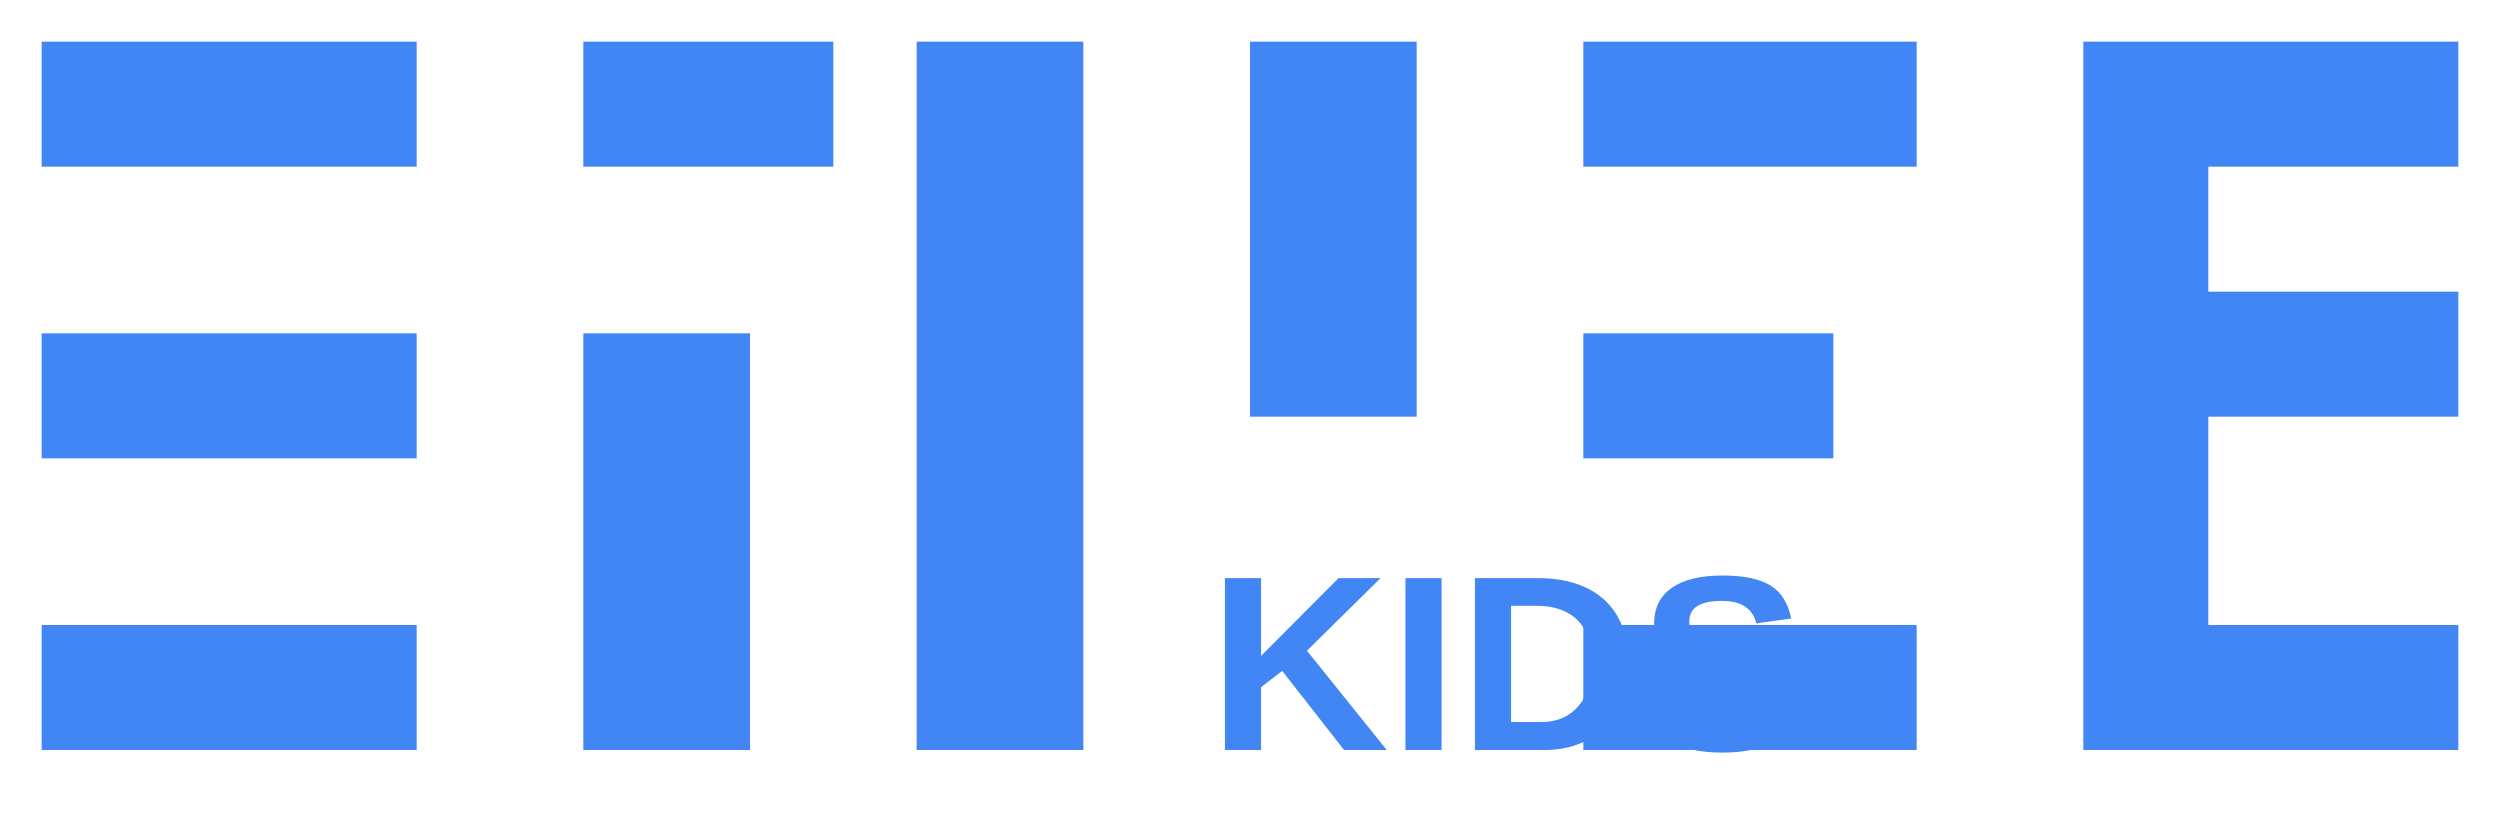
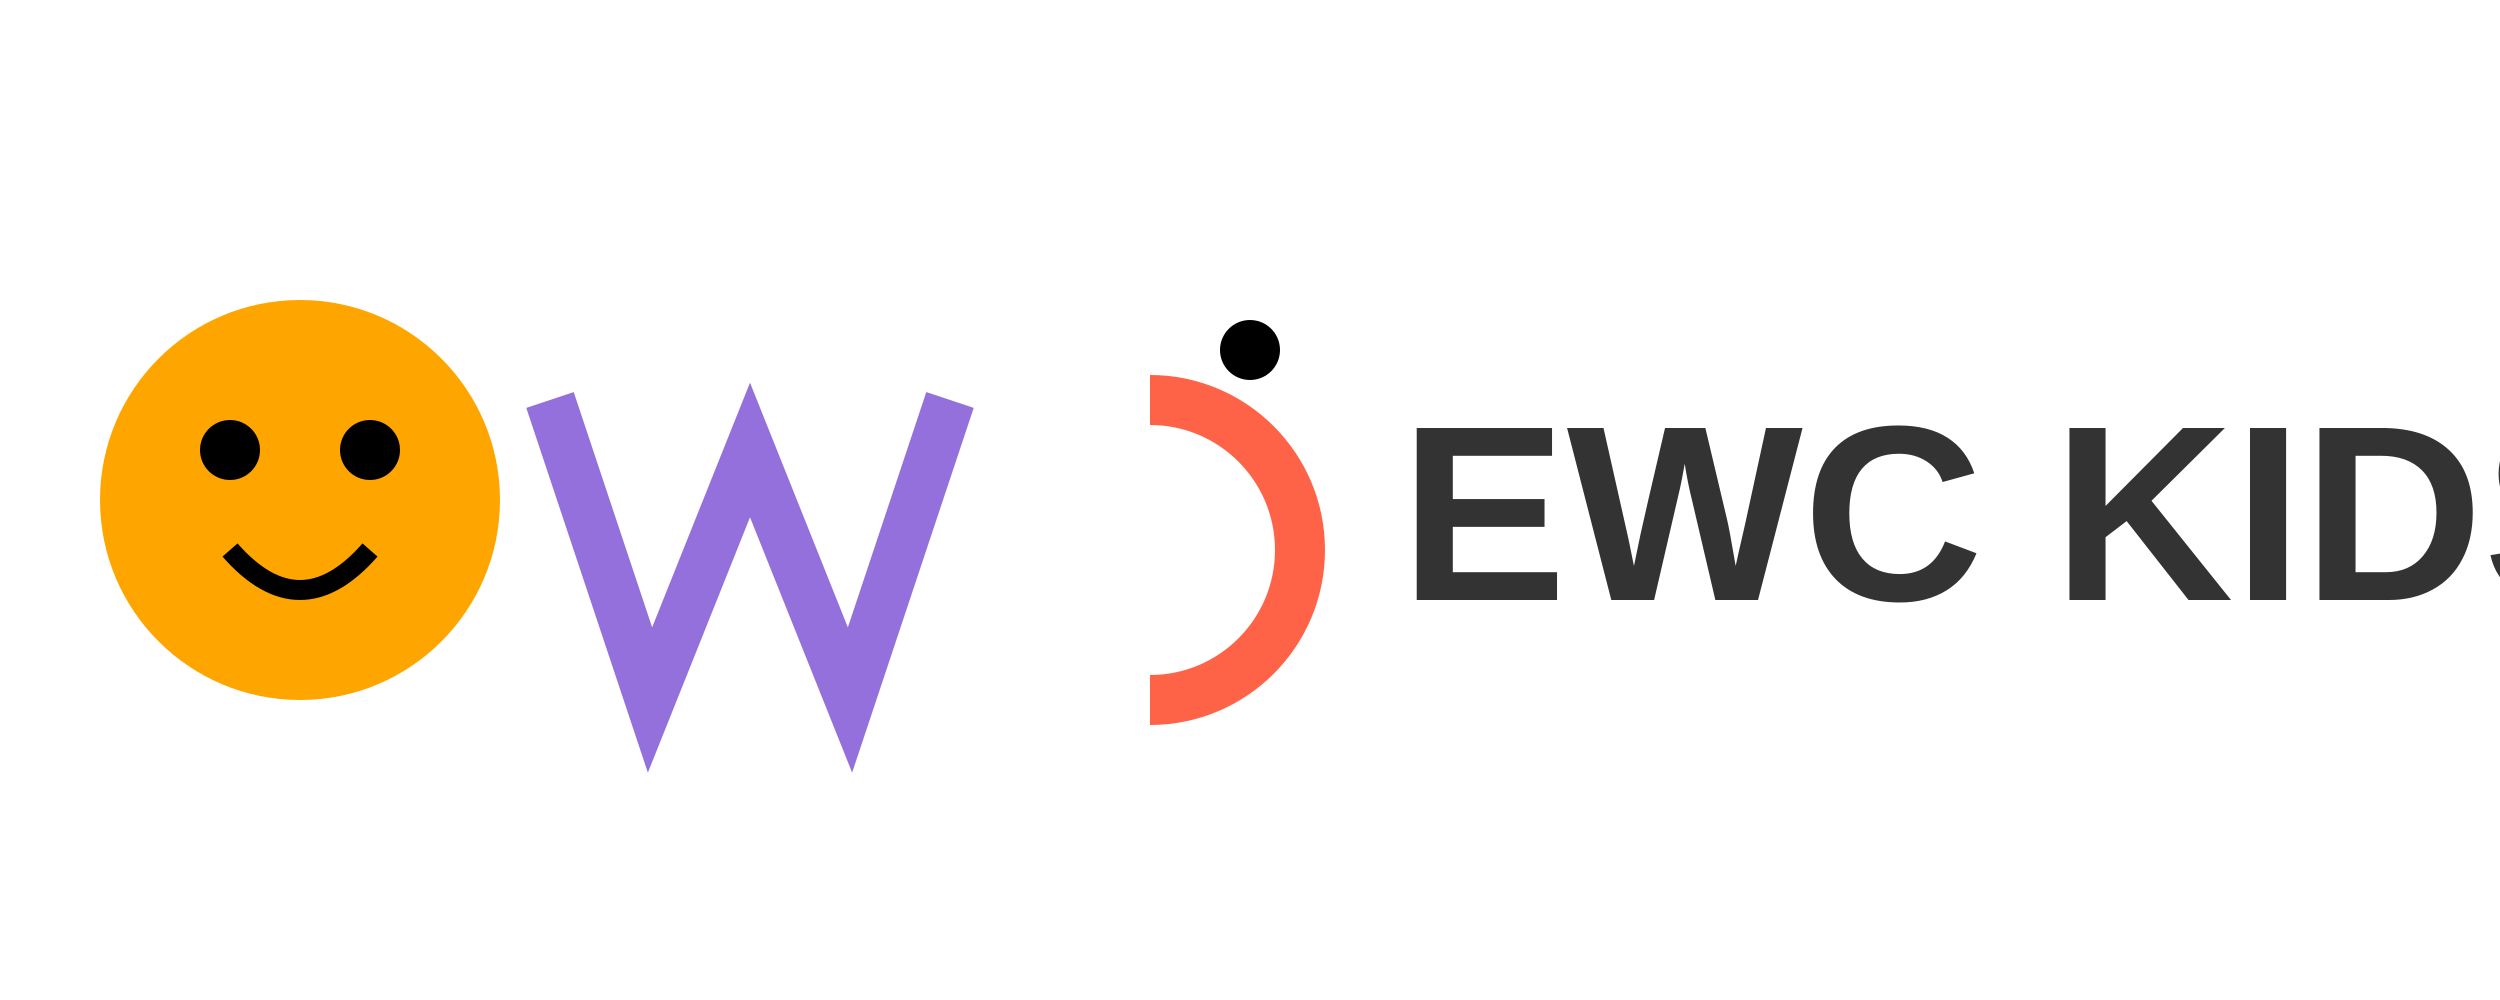
- <svg xmlns="http://www.w3.org/2000/svg" width="120" height="40" viewBox="0 0 120 40" fill="none">
-   <path d="M2 2H20V8H2V2Z" fill="#4285F4" />
-   <path d="M2 16H20V22H2V16Z" fill="#4285F4" />
-   <path d="M2 30H20V36H2V30Z" fill="#4285F4" />
-   <path d="M28 2H40V8H28V2Z" fill="#4285F4" />
-   <path d="M28 16H36V36H28V16Z" fill="#4285F4" />
-   <path d="M44 2H52V36H44V2Z" fill="#4285F4" />
-   <path d="M60 2H68V20H60V2Z" fill="#4285F4" />
-   <path d="M76 2H92V8H76V2Z" fill="#4285F4" />
-   <path d="M76 16H88V22H76V16Z" fill="#4285F4" />
-   <path d="M76 30H92V36H76V30Z" fill="#4285F4" />
-   <path d="M100 2H118V8H106V14H118V20H106V30H118V36H100V2Z" fill="#4285F4" />
-   <text x="58" y="36" fill="#4285F4" font-family="Arial, sans-serif" font-size="12" font-weight="bold">KIDS</text>
+ <svg xmlns="http://www.w3.org/2000/svg" width="250" height="100" viewBox="0 0 250 100">
+   <circle cx="30" cy="50" r="20" fill="#FFA500" />
+   <circle cx="23" cy="45" r="3" fill="black" />
+   <circle cx="37" cy="45" r="3" fill="black" />
+   <path d="M23 55 Q30 63 37 55" stroke="black" stroke-width="2" fill="none" />
+   <path d="M55 40 L65 70 L75 45 L85 70 L95 40" stroke="#9370DB" stroke-width="5" fill="none" />
+   <path d="M115 40 A15,15 0 1,1 115,70" stroke="#FF6347" stroke-width="5" fill="none" />
+   <circle cx="125" cy="35" r="3" fill="black" />
+   <text x="140" y="60" font-family="Arial, sans-serif" font-size="25" font-weight="bold" fill="#333333">EWC KIDS</text>
</svg>
